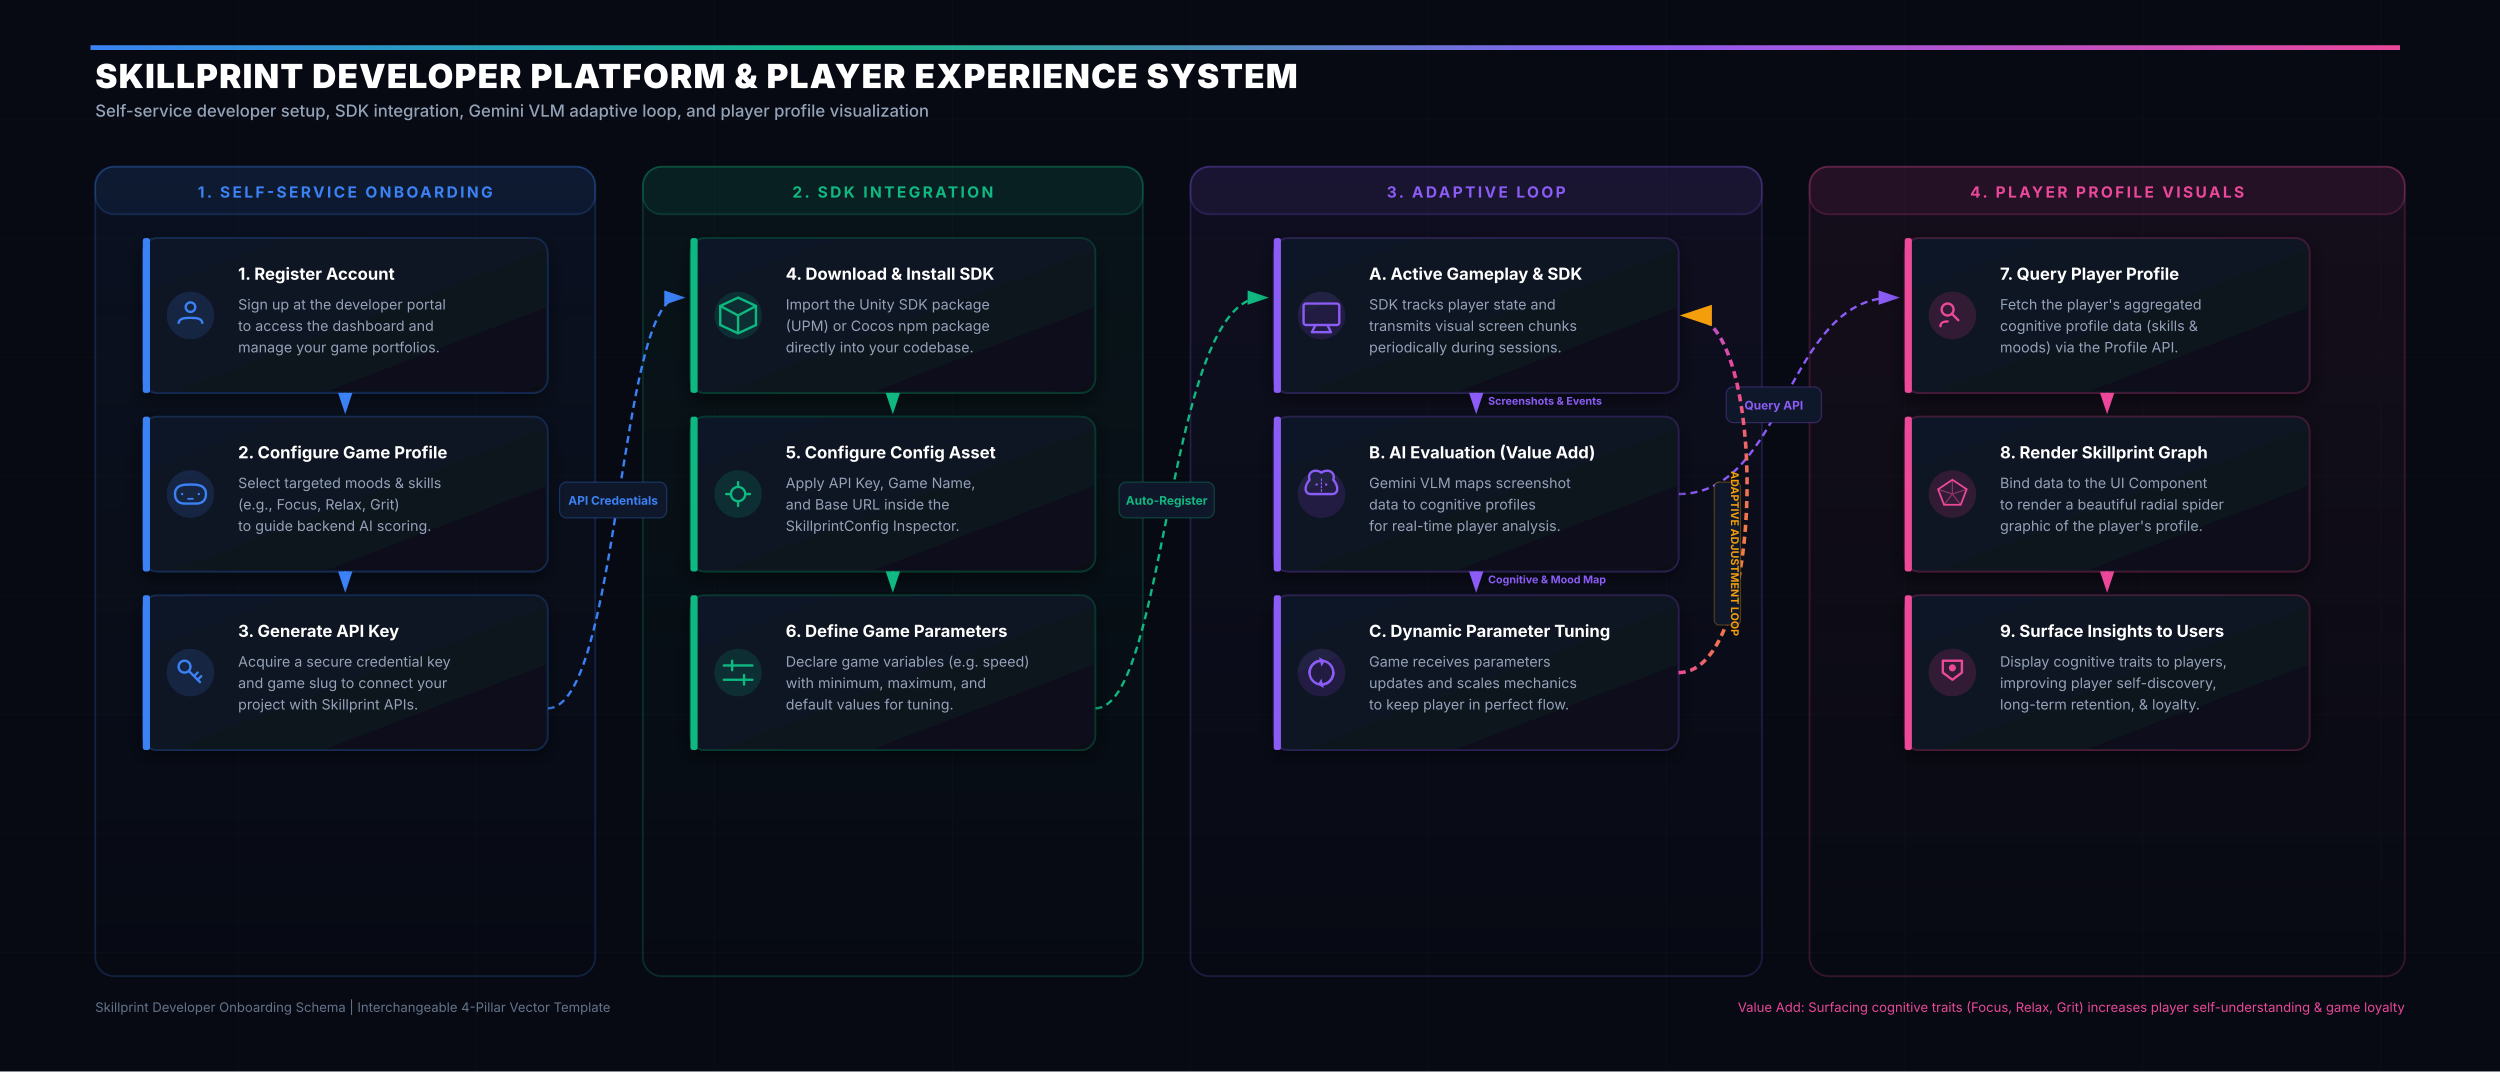
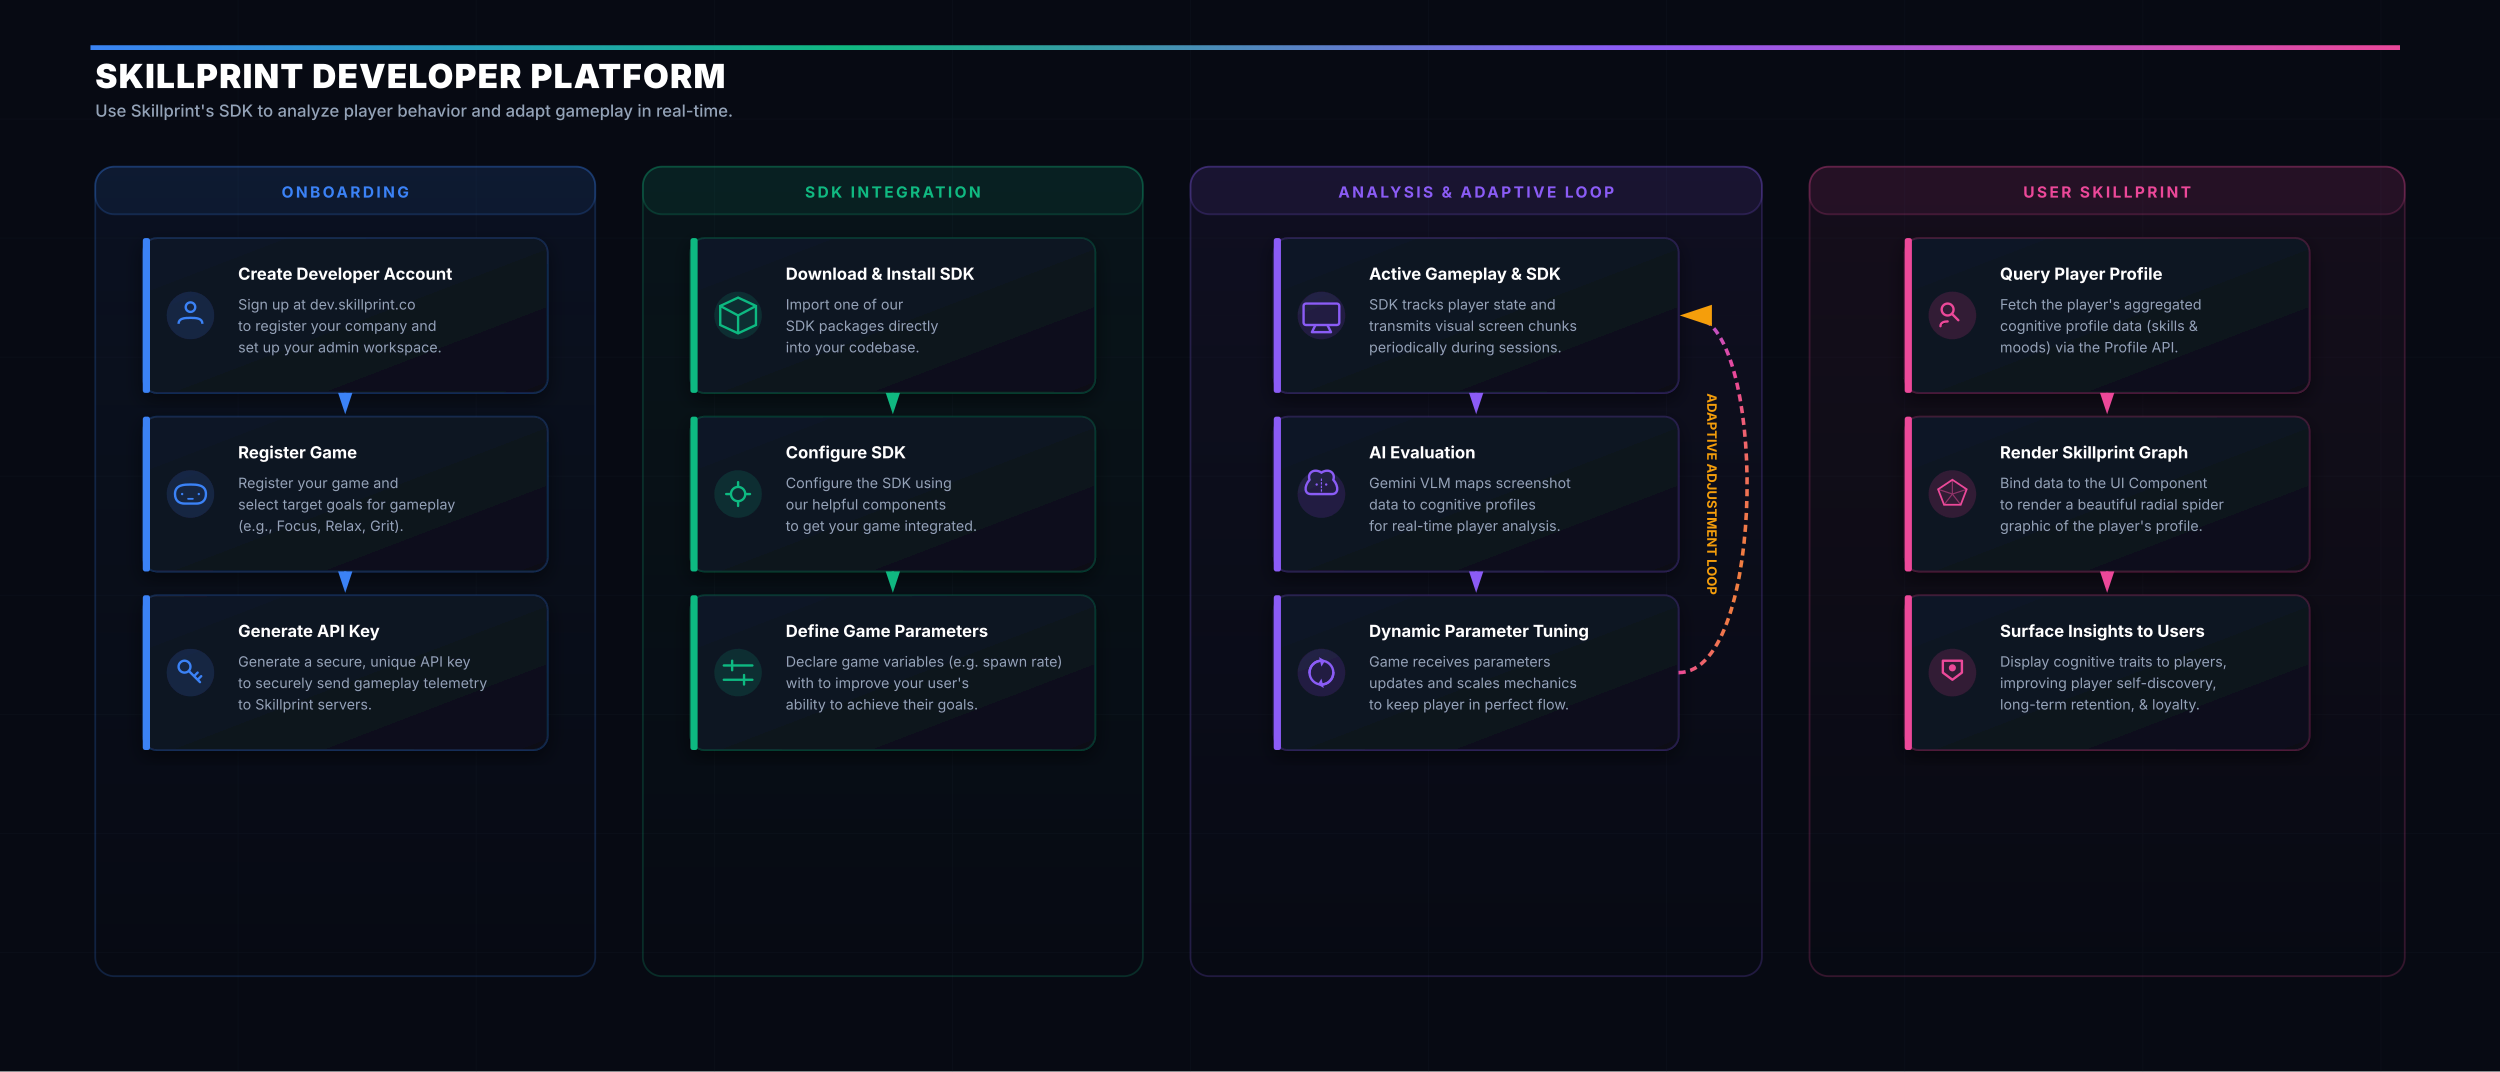
<svg xmlns="http://www.w3.org/2000/svg" viewBox="0 0 2100 900" width="100%" height="100%" style="background:#090D16; font-family: system-ui, -apple-system, sans-serif;">
  <defs>
    <filter id="shadow" x="-10%" y="-10%" width="120%" height="120%">
      <feDropShadow dx="0" dy="6" stdDeviation="8" flood-color="#000000" flood-opacity="0.5" />
    </filter>
    <linearGradient id="portalGlow" x1="0" y1="0" x2="0" y2="1">
      <stop offset="0%" stop-color="#3B82F6" stop-opacity="0.06" />
      <stop offset="100%" stop-color="#3B82F6" stop-opacity="0.0" />
    </linearGradient>
    <linearGradient id="sdkGlow" x1="0" y1="0" x2="0" y2="1">
      <stop offset="0%" stop-color="#10B981" stop-opacity="0.06" />
      <stop offset="100%" stop-color="#10B981" stop-opacity="0.0" />
    </linearGradient>
    <linearGradient id="loopGlow" x1="0" y1="0" x2="0" y2="1">
      <stop offset="0%" stop-color="#8B5CF6" stop-opacity="0.06" />
      <stop offset="100%" stop-color="#8B5CF6" stop-opacity="0.0" />
    </linearGradient>
    <linearGradient id="pinkGlow" x1="0" y1="0" x2="0" y2="1">
      <stop offset="0%" stop-color="#EC4899" stop-opacity="0.06" />
      <stop offset="100%" stop-color="#EC4899" stop-opacity="0.0" />
    </linearGradient>
    <linearGradient id="cardGrad" x1="0" y1="0" x2="1" y2="1">
      <stop offset="0%" stop-color="#111827" />
      <stop offset="100%" stop-color="#0B0F19" />
    </linearGradient>
    <linearGradient id="loopPathGrad" x1="0" y1="0" x2="1" y2="1">
      <stop offset="0%" stop-color="#8B5CF6" />
      <stop offset="50%" stop-color="#EC4899" />
      <stop offset="100%" stop-color="#F59E0B" />
    </linearGradient>
    <linearGradient id="headerGrad" x1="0" y1="0" x2="1" y2="0">
      <stop offset="0%" stop-color="#3B82F6" />
      <stop offset="33%" stop-color="#10B981" />
      <stop offset="66%" stop-color="#8B5CF6" />
      <stop offset="100%" stop-color="#EC4899" />
    </linearGradient>
    <marker id="arrow-blue" markerWidth="10" markerHeight="10" refX="6" refY="3" orient="auto" markerUnits="strokeWidth">
      <path d="M0,0 L0,6 L9,3 z" fill="#3B82F6" />
    </marker>
    <marker id="arrow-green" markerWidth="10" markerHeight="10" refX="6" refY="3" orient="auto" markerUnits="strokeWidth">
      <path d="M0,0 L0,6 L9,3 z" fill="#10B981" />
    </marker>
    <marker id="arrow-purple" markerWidth="10" markerHeight="10" refX="6" refY="3" orient="auto" markerUnits="strokeWidth">
      <path d="M0,0 L0,6 L9,3 z" fill="#8B5CF6" />
    </marker>
    <marker id="arrow-pink" markerWidth="10" markerHeight="10" refX="6" refY="3" orient="auto" markerUnits="strokeWidth">
      <path d="M0,0 L0,6 L9,3 z" fill="#EC4899" />
    </marker>
    <marker id="arrow-gold" markerWidth="10" markerHeight="10" refX="6" refY="3" orient="auto" markerUnits="strokeWidth">
      <path d="M0,0 L0,6 L9,3 z" fill="#F59E0B" />
    </marker>
  </defs>
  <rect width="2100" height="900" fill="#070A13" />
  <g stroke="#1F2937" stroke-width="0.5" opacity="0.2">
    <path d="M 0,100 L 2100,100 M 0,200 L 2100,200 M 0,300 L 2100,300 M 0,400 L 2100,400 M 0,500 L 2100,500 M 0,600 L 2100,600 M 0,700 L 2100,700 M 0,800 L 2100,800" />
    <path d="M 200,0 L 200,900 M 400,0 L 400,900 M 600,0 L 600,900 M 800,0 L 800,900 M 1000,0 L 1000,900 M 1200,0 L 1200,900 M 1400,0 L 1400,900 M 1600,0 L 1600,900 M 1800,0 L 1800,900 M 2000,0 L 2000,900" />
  </g>
  <g transform="translate(80, 50)">
    <rect x="-4" y="-12" width="1940" height="4" fill="url(#headerGrad)" />
-     <text x="0" y="24" font-size="28" font-weight="900" fill="#FFFFFF" letter-spacing="1">SKILLPRINT DEVELOPER PLATFORM &amp; PLAYER EXPERIENCE SYSTEM</text>
-     <text x="0" y="48" font-size="14" font-weight="500" fill="#94A3B8">Self-service developer setup, SDK integration, Gemini VLM adaptive loop, and player profile visualization</text>
+     <text x="0" y="24" font-size="28" font-weight="900" fill="#FFFFFF" letter-spacing="1">SKILLPRINT DEVELOPER PLATFORM</text>
+     <text x="0" y="48" font-size="14" font-weight="500" fill="#94A3B8">Use Skillprint's SDK to analyze player behavior and adapt gameplay in real-time.</text>
  </g>
  <g id="col-portal">
    <rect x="80" y="140" width="420" height="680" rx="16" fill="url(#portalGlow)" stroke="#3B82F6" stroke-width="1.5" stroke-opacity="0.2" />
    <rect x="80" y="140" width="420" height="40" rx="16" fill="#3B82F6" fill-opacity="0.08" stroke="#3B82F6" stroke-width="1.5" stroke-opacity="0.2" />
-     <text x="290" y="166" font-size="13" font-weight="bold" fill="#3B82F6" letter-spacing="2" text-anchor="middle">1. SELF-SERVICE ONBOARDING</text>
+     <text x="290" y="166" font-size="13" font-weight="bold" fill="#3B82F6" letter-spacing="2" text-anchor="middle">ONBOARDING</text>
  </g>
  <g id="col-sdk">
    <rect x="540" y="140" width="420" height="680" rx="16" fill="url(#sdkGlow)" stroke="#10B981" stroke-width="1.5" stroke-opacity="0.2" />
    <rect x="540" y="140" width="420" height="40" rx="16" fill="#10B981" fill-opacity="0.08" stroke="#10B981" stroke-width="1.5" stroke-opacity="0.2" />
-     <text x="750" y="166" font-size="13" font-weight="bold" fill="#10B981" letter-spacing="2" text-anchor="middle">2. SDK INTEGRATION</text>
+     <text x="750" y="166" font-size="13" font-weight="bold" fill="#10B981" letter-spacing="2" text-anchor="middle">SDK INTEGRATION</text>
  </g>
  <g id="col-loop">
    <rect x="1000" y="140" width="480" height="680" rx="16" fill="url(#loopGlow)" stroke="#8B5CF6" stroke-width="1.5" stroke-opacity="0.2" />
    <rect x="1000" y="140" width="480" height="40" rx="16" fill="#8B5CF6" fill-opacity="0.08" stroke="#8B5CF6" stroke-width="1.5" stroke-opacity="0.2" />
-     <text x="1240" y="166" font-size="13" font-weight="bold" fill="#8B5CF6" letter-spacing="2" text-anchor="middle">3. ADAPTIVE LOOP</text>
+     <text x="1240" y="166" font-size="13" font-weight="bold" fill="#8B5CF6" letter-spacing="2" text-anchor="middle">ANALYSIS &amp; ADAPTIVE LOOP</text>
  </g>
  <g id="col-visual">
    <rect x="1520" y="140" width="500" height="680" rx="16" fill="url(#pinkGlow)" stroke="#EC4899" stroke-width="1.5" stroke-opacity="0.2" />
    <rect x="1520" y="140" width="500" height="40" rx="16" fill="#EC4899" fill-opacity="0.08" stroke="#EC4899" stroke-width="1.5" stroke-opacity="0.2" />
-     <text x="1770" y="166" font-size="13" font-weight="bold" fill="#EC4899" letter-spacing="2" text-anchor="middle">4. PLAYER PROFILE VISUALS</text>
-   </g>
-   <path d="M 460,595 C 520,595 520,250 570,250" fill="none" stroke="#3B82F6" stroke-width="2" stroke-dasharray="6 4" marker-end="url(#arrow-blue)" />
-   <rect x="470" y="405" width="90" height="30" rx="6" fill="#0F172A" stroke="#3B82F6" stroke-opacity="0.3" stroke-width="1" />
-   <text x="515" y="424" font-size="10" font-weight="bold" fill="#3B82F6" text-anchor="middle">API Credentials</text>
-   <path d="M 920,595 C 980,595 980,250 1060,250" fill="none" stroke="#10B981" stroke-width="2" stroke-dasharray="6 4" marker-end="url(#arrow-green)" />
-   <rect x="940" y="405" width="80" height="30" rx="6" fill="#0F172A" stroke="#10B981" stroke-opacity="0.3" stroke-width="1" />
-   <text x="980" y="424" font-size="10" font-weight="bold" fill="#10B981" text-anchor="middle">Auto-Register</text>
-   <path d="M 1410,415 C 1500,415 1500,250 1590,250" fill="none" stroke="#8B5CF6" stroke-width="2" stroke-dasharray="6 4" marker-end="url(#arrow-purple)" />
-   <rect x="1450" y="325" width="80" height="30" rx="6" fill="#0F172A" stroke="#8B5CF6" stroke-opacity="0.3" stroke-width="1" />
-   <text x="1490" y="344" font-size="10" font-weight="bold" fill="#8B5CF6" text-anchor="middle">Query API</text>
+     <text x="1770" y="166" font-size="13" font-weight="bold" fill="#EC4899" letter-spacing="2" text-anchor="middle">USER SKILLPRINT</text>
+   </g>
  <g id="step1" filter="url(#shadow)">
    <rect x="120" y="200" width="340" height="130" rx="12" fill="url(#cardGrad)" stroke="#3B82F6" stroke-opacity="0.2" stroke-width="1.5" />
    <rect x="120" y="200" width="6" height="130" rx="2" fill="#3B82F6" />
    <circle cx="160" cy="265" r="20" fill="#3B82F6" fill-opacity="0.15" />
    <path d="M160 262 a 4 4 0 1 0 0 -8 a 4 4 0 0 0 0 8 z M150 272 c 0 -4.5 4.5 -5 10 -5 s 10 .5 10 5" stroke="#3B82F6" stroke-width="2" fill="none" />
-     <text x="200" y="235" font-size="14" font-weight="bold" fill="#FFFFFF">1. Register Account</text>
-     <text x="200" y="260" font-size="12" fill="#94A3B8">Sign up at the developer portal</text>
-     <text x="200" y="278" font-size="12" fill="#94A3B8">to access the dashboard and</text>
-     <text x="200" y="296" font-size="12" fill="#94A3B8">manage your game portfolios.</text>
+     <text x="200" y="235" font-size="14" font-weight="bold" fill="#FFFFFF">Create Developer Account</text>
+     <text x="200" y="260" font-size="12" fill="#94A3B8">Sign up at dev.skillprint.co</text>
+     <text x="200" y="278" font-size="12" fill="#94A3B8">to register your company and</text>
+     <text x="200" y="296" font-size="12" fill="#94A3B8">set up your admin workspace.</text>
  </g>
  <path d="M 290,330 L 290,342" stroke="#3B82F6" stroke-width="2" marker-end="url(#arrow-blue)" />
  <g id="step2" filter="url(#shadow)">
    <rect x="120" y="350" width="340" height="130" rx="12" fill="url(#cardGrad)" stroke="#3B82F6" stroke-opacity="0.2" stroke-width="1.5" />
    <rect x="120" y="350" width="6" height="130" rx="2" fill="#3B82F6" />
    <circle cx="160" cy="415" r="20" fill="#3B82F6" fill-opacity="0.15" />
    <path d="M 147,415 C 147,407 155,407 160,407 C 165,407 173,407 173,415 C 173,421 169,423 165,423 L 155,423 C 151,423 147,421 147,415 Z" stroke="#3B82F6" stroke-width="2" stroke-linecap="round" fill="none" />
    <circle cx="153" cy="415" r="1" fill="#3B82F6" />
    <circle cx="167" cy="415" r="1" fill="#3B82F6" />
    <path d="M 158,419 L 162,419" stroke="#3B82F6" stroke-width="1.5" stroke-linecap="round" />
-     <text x="200" y="385" font-size="14" font-weight="bold" fill="#FFFFFF">2. Configure Game Profile</text>
-     <text x="200" y="410" font-size="12" fill="#94A3B8">Select targeted moods &amp; skills</text>
-     <text x="200" y="428" font-size="12" fill="#94A3B8">(e.g., Focus, Relax, Grit)</text>
-     <text x="200" y="446" font-size="12" fill="#94A3B8">to guide backend AI scoring.</text>
+     <text x="200" y="385" font-size="14" font-weight="bold" fill="#FFFFFF">Register Game</text>
+     <text x="200" y="410" font-size="12" fill="#94A3B8">Register your game and</text>
+     <text x="200" y="428" font-size="12" fill="#94A3B8">select target goals for gameplay</text>
+     <text x="200" y="446" font-size="12" fill="#94A3B8">(e.g., Focus, Relax, Grit).</text>
  </g>
  <path d="M 290,480 L 290,492" stroke="#3B82F6" stroke-width="2" marker-end="url(#arrow-blue)" />
  <g id="step3" filter="url(#shadow)">
    <rect x="120" y="500" width="340" height="130" rx="12" fill="url(#cardGrad)" stroke="#3B82F6" stroke-opacity="0.2" stroke-width="1.5" />
    <rect x="120" y="500" width="6" height="130" rx="2" fill="#3B82F6" />
    <circle cx="160" cy="565" r="20" fill="#3B82F6" fill-opacity="0.15" />
    <circle cx="155" cy="560" r="5" stroke="#3B82F6" stroke-width="2" fill="none" />
    <path d="M 159,564 L 168,573 M 163,568 L 166,565 M 166,571 L 169,568" stroke="#3B82F6" stroke-width="2" stroke-linecap="round" />
-     <text x="200" y="535" font-size="14" font-weight="bold" fill="#FFFFFF">3. Generate API Key</text>
-     <text x="200" y="560" font-size="12" fill="#94A3B8">Acquire a secure credential key</text>
-     <text x="200" y="578" font-size="12" fill="#94A3B8">and game slug to connect your</text>
-     <text x="200" y="596" font-size="12" fill="#94A3B8">project with Skillprint APIs.</text>
+     <text x="200" y="535" font-size="14" font-weight="bold" fill="#FFFFFF">Generate API Key</text>
+     <text x="200" y="560" font-size="12" fill="#94A3B8">Generate a secure, unique API key</text>
+     <text x="200" y="578" font-size="12" fill="#94A3B8">to securely send gameplay telemetry</text>
+     <text x="200" y="596" font-size="12" fill="#94A3B8">to Skillprint servers.</text>
  </g>
  <g id="step4" filter="url(#shadow)">
    <rect x="580" y="200" width="340" height="130" rx="12" fill="url(#cardGrad)" stroke="#10B981" stroke-opacity="0.2" stroke-width="1.5" />
    <rect x="580" y="200" width="6" height="130" rx="2" fill="#10B981" />
    <circle cx="620" cy="265" r="20" fill="#10B981" fill-opacity="0.15" />
    <path d="M 620,250 L 635,257 L 635,273 L 620,280 L 605,273 L 605,257 Z M 605,257 L 620,265 L 635,257 M 620,265 L 620,280" stroke="#10B981" stroke-width="2" fill="none" />
-     <text x="660" y="235" font-size="14" font-weight="bold" fill="#FFFFFF">4. Download &amp; Install SDK</text>
-     <text x="660" y="260" font-size="12" fill="#94A3B8">Import the Unity SDK package</text>
-     <text x="660" y="278" font-size="12" fill="#94A3B8">(UPM) or Cocos npm package</text>
-     <text x="660" y="296" font-size="12" fill="#94A3B8">directly into your codebase.</text>
+     <text x="660" y="235" font-size="14" font-weight="bold" fill="#FFFFFF">Download &amp; Install SDK</text>
+     <text x="660" y="260" font-size="12" fill="#94A3B8">Import one of our</text>
+     <text x="660" y="278" font-size="12" fill="#94A3B8">SDK packages directly </text>
+     <text x="660" y="296" font-size="12" fill="#94A3B8">into your codebase.</text>
  </g>
  <path d="M 750,330 L 750,342" stroke="#10B981" stroke-width="2" marker-end="url(#arrow-green)" />
  <g id="step5" filter="url(#shadow)">
    <rect x="580" y="350" width="340" height="130" rx="12" fill="url(#cardGrad)" stroke="#10B981" stroke-opacity="0.2" stroke-width="1.5" />
    <rect x="580" y="350" width="6" height="130" rx="2" fill="#10B981" />
    <circle cx="620" cy="415" r="20" fill="#10B981" fill-opacity="0.15" />
    <circle cx="620" cy="415" r="6" stroke="#10B981" stroke-width="2" fill="none" />
    <path d="M 620,405 v 3 M 620,422 v 3 M 610,415 h 3 M 627,415 h 3" stroke="#10B981" stroke-width="2" stroke-linecap="round" />
-     <text x="660" y="385" font-size="14" font-weight="bold" fill="#FFFFFF">5. Configure Config Asset</text>
-     <text x="660" y="410" font-size="12" fill="#94A3B8">Apply API Key, Game Name,</text>
-     <text x="660" y="428" font-size="12" fill="#94A3B8">and Base URL inside the</text>
-     <text x="660" y="446" font-size="12" fill="#94A3B8">SkillprintConfig Inspector.</text>
+     <text x="660" y="385" font-size="14" font-weight="bold" fill="#FFFFFF">Configure SDK</text>
+     <text x="660" y="410" font-size="12" fill="#94A3B8">Configure the SDK using</text>
+     <text x="660" y="428" font-size="12" fill="#94A3B8">our helpful components</text>
+     <text x="660" y="446" font-size="12" fill="#94A3B8">to get your game integrated.</text>
  </g>
  <path d="M 750,480 L 750,492" stroke="#10B981" stroke-width="2" marker-end="url(#arrow-green)" />
  <g id="step6" filter="url(#shadow)">
    <rect x="580" y="500" width="340" height="130" rx="12" fill="url(#cardGrad)" stroke="#10B981" stroke-opacity="0.2" stroke-width="1.5" />
    <rect x="580" y="500" width="6" height="130" rx="2" fill="#10B981" />
    <circle cx="620" cy="565" r="20" fill="#10B981" fill-opacity="0.15" />
    <path d="M 608,559 h 24 M 608,571 h 24 M 615,555 v 8 M 625,567 v 8" stroke="#10B981" stroke-width="2" stroke-linecap="round" fill="none" />
-     <text x="660" y="535" font-size="14" font-weight="bold" fill="#FFFFFF">6. Define Game Parameters</text>
-     <text x="660" y="560" font-size="12" fill="#94A3B8">Declare game variables (e.g. speed)</text>
-     <text x="660" y="578" font-size="12" fill="#94A3B8">with minimum, maximum, and</text>
-     <text x="660" y="596" font-size="12" fill="#94A3B8">default values for tuning.</text>
+     <text x="660" y="535" font-size="14" font-weight="bold" fill="#FFFFFF">Define Game Parameters</text>
+     <text x="660" y="560" font-size="12" fill="#94A3B8">Declare game variables (e.g. spawn rate)</text>
+     <text x="660" y="578" font-size="12" fill="#94A3B8">with to improve your user's</text>
+     <text x="660" y="596" font-size="12" fill="#94A3B8">ability to achieve their goals.</text>
  </g>
  <g id="loop-a" filter="url(#shadow)">
    <rect x="1070" y="200" width="340" height="130" rx="12" fill="url(#cardGrad)" stroke="#8B5CF6" stroke-opacity="0.2" stroke-width="1.5" />
    <rect x="1070" y="200" width="6" height="130" rx="2" fill="#8B5CF6" />
    <circle cx="1110" cy="265" r="20" fill="#8B5CF6" fill-opacity="0.15" />
    <rect x="1095" y="255" width="30" height="18" rx="2" stroke="#8B5CF6" stroke-width="2" fill="none" />
    <path d="M 1105,273 L 1102,279 L 1118,279 L 1115,273" stroke="#8B5CF6" stroke-width="2" stroke-linejoin="round" fill="none" />
-     <text x="1150" y="235" font-size="14" font-weight="bold" fill="#FFFFFF">A. Active Gameplay &amp; SDK</text>
+     <text x="1150" y="235" font-size="14" font-weight="bold" fill="#FFFFFF">Active Gameplay &amp; SDK</text>
    <text x="1150" y="260" font-size="12" fill="#94A3B8">SDK tracks player state and</text>
    <text x="1150" y="278" font-size="12" fill="#94A3B8">transmits visual screen chunks</text>
    <text x="1150" y="296" font-size="12" fill="#94A3B8">periodically during sessions.</text>
  </g>
  <path d="M 1240,330 L 1240,342" stroke="#8B5CF6" stroke-width="2" marker-end="url(#arrow-purple)" />
-   <text x="1250" y="340" font-size="9" font-weight="bold" fill="#8B5CF6">Screenshots &amp; Events</text>
  <g id="loop-b" filter="url(#shadow)">
    <rect x="1070" y="350" width="340" height="130" rx="12" fill="url(#cardGrad)" stroke="#8B5CF6" stroke-opacity="0.2" stroke-width="1.5" />
    <rect x="1070" y="350" width="6" height="130" rx="2" fill="#8B5CF6" />
    <circle cx="1110" cy="415" r="20" fill="#8B5CF6" fill-opacity="0.15" />
    <path d="M 1101,415 C 1096,415 1095,409 1100,403 C 1098,397 1104,393 1110,397 C 1116,393 1122,397 1120,403 C 1125,409 1124,415 1119,415 Z" stroke="#8B5CF6" stroke-width="2" fill="none" />
    <circle cx="1106" cy="407" r="1" fill="#8B5CF6" />
    <circle cx="1114" cy="407" r="1" fill="#8B5CF6" />
    <path d="M 1110,402 L 1110,415" stroke="#8B5CF6" stroke-width="1" stroke-dasharray="2 1" />
-     <text x="1150" y="385" font-size="14" font-weight="bold" fill="#FFFFFF">B. AI Evaluation (Value Add)</text>
+     <text x="1150" y="385" font-size="14" font-weight="bold" fill="#FFFFFF">AI Evaluation</text>
    <text x="1150" y="410" font-size="12" fill="#94A3B8">Gemini VLM maps screenshot</text>
    <text x="1150" y="428" font-size="12" fill="#94A3B8">data to cognitive profiles</text>
    <text x="1150" y="446" font-size="12" fill="#94A3B8">for real-time player analysis.</text>
  </g>
  <path d="M 1240,480 L 1240,492" stroke="#8B5CF6" stroke-width="2" marker-end="url(#arrow-purple)" />
-   <text x="1250" y="490" font-size="9" font-weight="bold" fill="#8B5CF6">Cognitive &amp; Mood Map</text>
  <g id="loop-c" filter="url(#shadow)">
    <rect x="1070" y="500" width="340" height="130" rx="12" fill="url(#cardGrad)" stroke="#8B5CF6" stroke-opacity="0.2" stroke-width="1.5" />
    <rect x="1070" y="500" width="6" height="130" rx="2" fill="#8B5CF6" />
    <circle cx="1110" cy="565" r="20" fill="#8B5CF6" fill-opacity="0.15" />
    <path d="M 1100,565 A 10,10 0 1,1 1110,575" fill="none" stroke="#8B5CF6" stroke-width="2" stroke-linecap="round" />
    <path d="M 1120,565 A 10,10 0 1,1 1110,555" fill="none" stroke="#8B5CF6" stroke-width="2" stroke-linecap="round" />
    <path d="M 1108,552 L 1113,555 L 1110,560 Z" fill="#8B5CF6" />
    <path d="M 1112,578 L 1107,575 L 1110,570 Z" fill="#8B5CF6" />
-     <text x="1150" y="535" font-size="14" font-weight="bold" fill="#FFFFFF">C. Dynamic Parameter Tuning</text>
+     <text x="1150" y="535" font-size="14" font-weight="bold" fill="#FFFFFF">Dynamic Parameter Tuning</text>
    <text x="1150" y="560" font-size="12" fill="#94A3B8">Game receives parameters</text>
    <text x="1150" y="578" font-size="12" fill="#94A3B8">updates and scales mechanics</text>
    <text x="1150" y="596" font-size="12" fill="#94A3B8">to keep player in perfect flow.</text>
  </g>
  <path d="M 1410,565 C 1485,565 1485,265 1420,265" fill="none" stroke="url(#loopPathGrad)" stroke-width="3" stroke-dasharray="6 4" marker-end="url(#arrow-gold)" />
-   <rect x="1440" y="405" width="22" height="120" rx="4" fill="#0F172A" stroke="#F59E0B" stroke-opacity="0.3" stroke-width="1" />
-   <text x="1454" y="465" font-size="9" font-weight="bold" fill="#F59E0B" text-anchor="middle" transform="rotate(90 1454 465)">ADAPTIVE ADJUSTMENT LOOP</text>
+   <text x="1404" y="485" font-size="11" font-weight="bold" fill="#F59E0B" text-anchor="middle" transform="rotate(90 1454 465)">ADAPTIVE ADJUSTMENT LOOP</text>
  <g id="step7" filter="url(#shadow)">
    <rect x="1600" y="200" width="340" height="130" rx="12" fill="url(#cardGrad)" stroke="#EC4899" stroke-opacity="0.2" stroke-width="1.5" />
    <rect x="1600" y="200" width="6" height="130" rx="2" fill="#EC4899" />
    <circle cx="1640" cy="265" r="20" fill="#EC4899" fill-opacity="0.15" />
    <circle cx="1636" cy="260" r="5" stroke="#EC4899" stroke-width="2" fill="none" />
    <path d="M 1640,264 L 1645,269" stroke="#EC4899" stroke-width="2" stroke-linecap="round" />
    <path d="M 1630,274 C 1630,271 1633,270 1636,270" stroke="#EC4899" stroke-width="2" stroke-linecap="round" />
-     <text x="1680" y="235" font-size="14" font-weight="bold" fill="#FFFFFF">7. Query Player Profile</text>
+     <text x="1680" y="235" font-size="14" font-weight="bold" fill="#FFFFFF">Query Player Profile</text>
    <text x="1680" y="260" font-size="12" fill="#94A3B8">Fetch the player's aggregated</text>
    <text x="1680" y="278" font-size="12" fill="#94A3B8">cognitive profile data (skills &amp;</text>
    <text x="1680" y="296" font-size="12" fill="#94A3B8">moods) via the Profile API.</text>
  </g>
  <path d="M 1770,330 L 1770,342" stroke="#EC4899" stroke-width="2" marker-end="url(#arrow-pink)" />
  <g id="step8" filter="url(#shadow)">
    <rect x="1600" y="350" width="340" height="130" rx="12" fill="url(#cardGrad)" stroke="#EC4899" stroke-opacity="0.2" stroke-width="1.5" />
    <rect x="1600" y="350" width="6" height="130" rx="2" fill="#EC4899" />
    <circle cx="1640" cy="415" r="20" fill="#EC4899" fill-opacity="0.15" />
    <path d="M 1640,403 L 1652,411 L 1647,424 L 1633,424 L 1628,411 Z" stroke="#EC4899" stroke-width="1.5" fill="none" />
    <path d="M 1640,415 L 1640,403 M 1640,415 L 1652,411 M 1640,415 L 1647,424 M 1640,415 L 1633,424 M 1640,415 L 1628,411" stroke="#EC4899" stroke-width="1" opacity="0.5" />
-     <text x="1680" y="385" font-size="14" font-weight="bold" fill="#FFFFFF">8. Render Skillprint Graph</text>
+     <text x="1680" y="385" font-size="14" font-weight="bold" fill="#FFFFFF">Render Skillprint Graph</text>
    <text x="1680" y="410" font-size="12" fill="#94A3B8">Bind data to the UI Component</text>
    <text x="1680" y="428" font-size="12" fill="#94A3B8">to render a beautiful radial spider</text>
    <text x="1680" y="446" font-size="12" fill="#94A3B8">graphic of the player's profile.</text>
  </g>
  <path d="M 1770,480 L 1770,492" stroke="#EC4899" stroke-width="2" marker-end="url(#arrow-pink)" />
  <g id="step9" filter="url(#shadow)">
    <rect x="1600" y="500" width="340" height="130" rx="12" fill="url(#cardGrad)" stroke="#EC4899" stroke-opacity="0.2" stroke-width="1.5" />
    <rect x="1600" y="500" width="6" height="130" rx="2" fill="#EC4899" />
    <circle cx="1640" cy="565" r="20" fill="#EC4899" fill-opacity="0.15" />
    <path d="M 1632,555 h 16 v 10 l -8,6 l -8,-6 z" stroke="#EC4899" stroke-width="2" stroke-linejoin="round" fill="none" />
    <circle cx="1640" cy="561" r="3" fill="#EC4899" />
-     <text x="1680" y="535" font-size="14" font-weight="bold" fill="#FFFFFF">9. Surface Insights to Users</text>
+     <text x="1680" y="535" font-size="14" font-weight="bold" fill="#FFFFFF">Surface Insights to Users</text>
    <text x="1680" y="560" font-size="12" fill="#94A3B8">Display cognitive traits to players,</text>
    <text x="1680" y="578" font-size="12" fill="#94A3B8">improving player self-discovery,</text>
    <text x="1680" y="596" font-size="12" fill="#94A3B8">long-term retention, &amp; loyalty.</text>
  </g>
-   <g id="footer" transform="translate(80, 850)">
-     <text x="0" y="0" fill="#64748B" font-size="11">Skillprint Developer Onboarding Schema | Interchangeable 4-Pillar Vector Template</text>
-     <text x="1940" y="0" fill="#EC4899" font-size="11" text-anchor="end">Value Add: Surfacing cognitive traits (Focus, Relax, Grit) increases player self-understanding &amp; game loyalty</text>
-   </g>
</svg>
